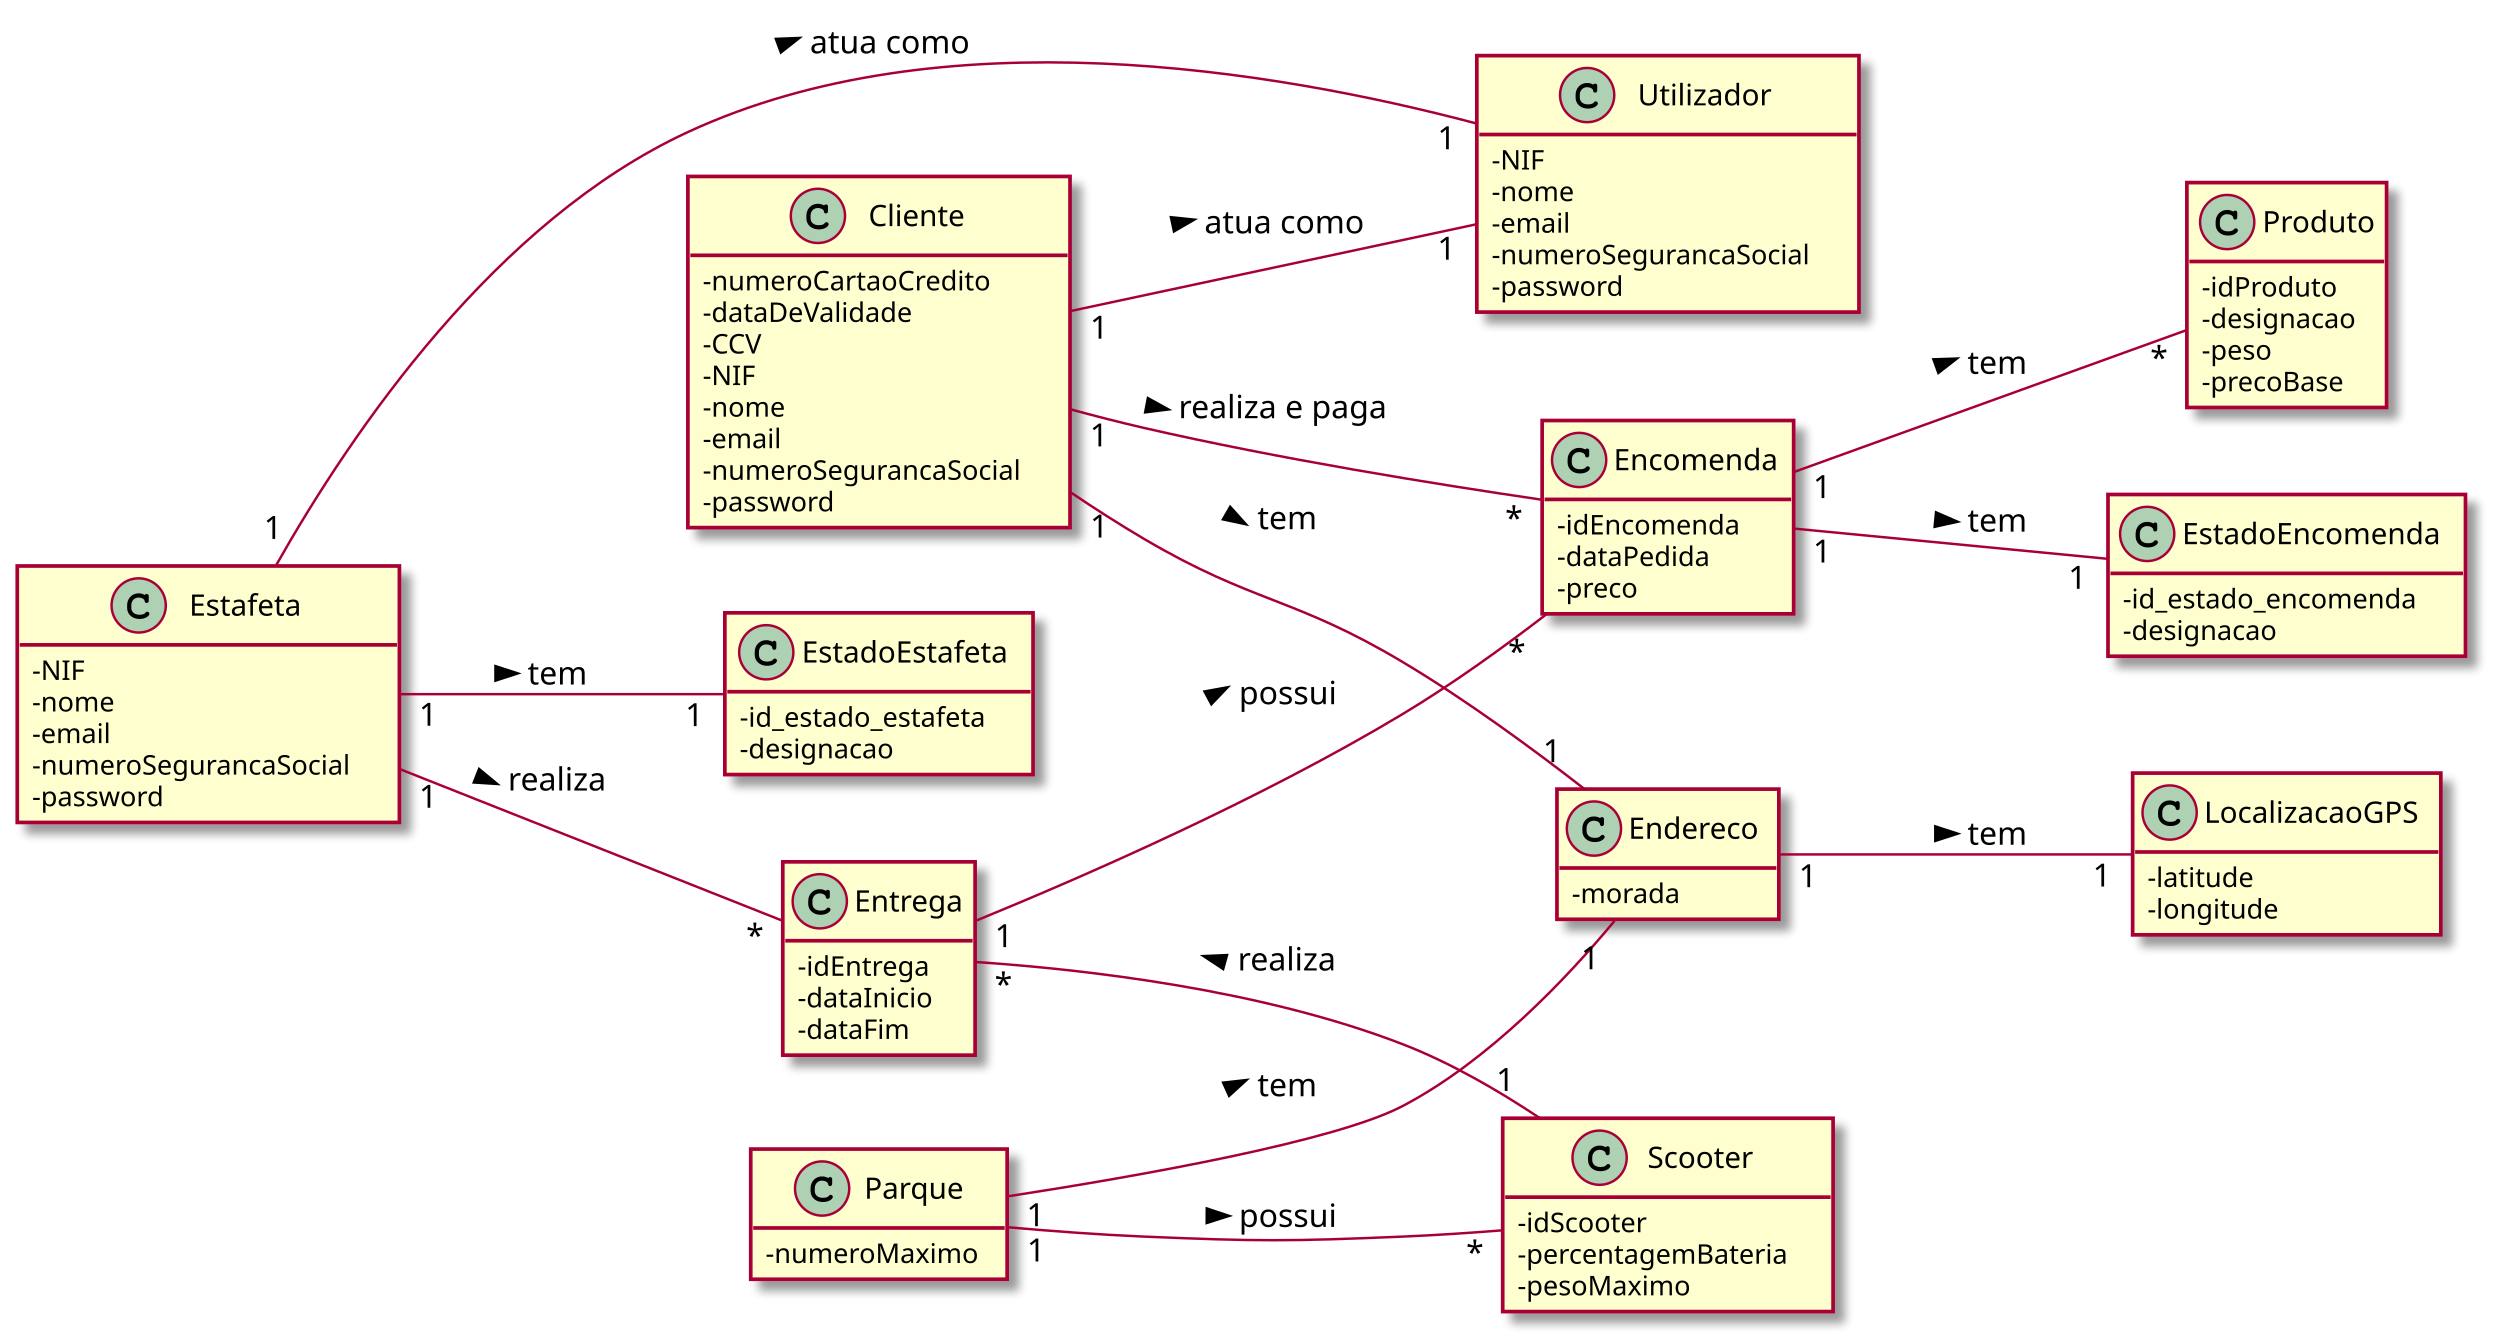
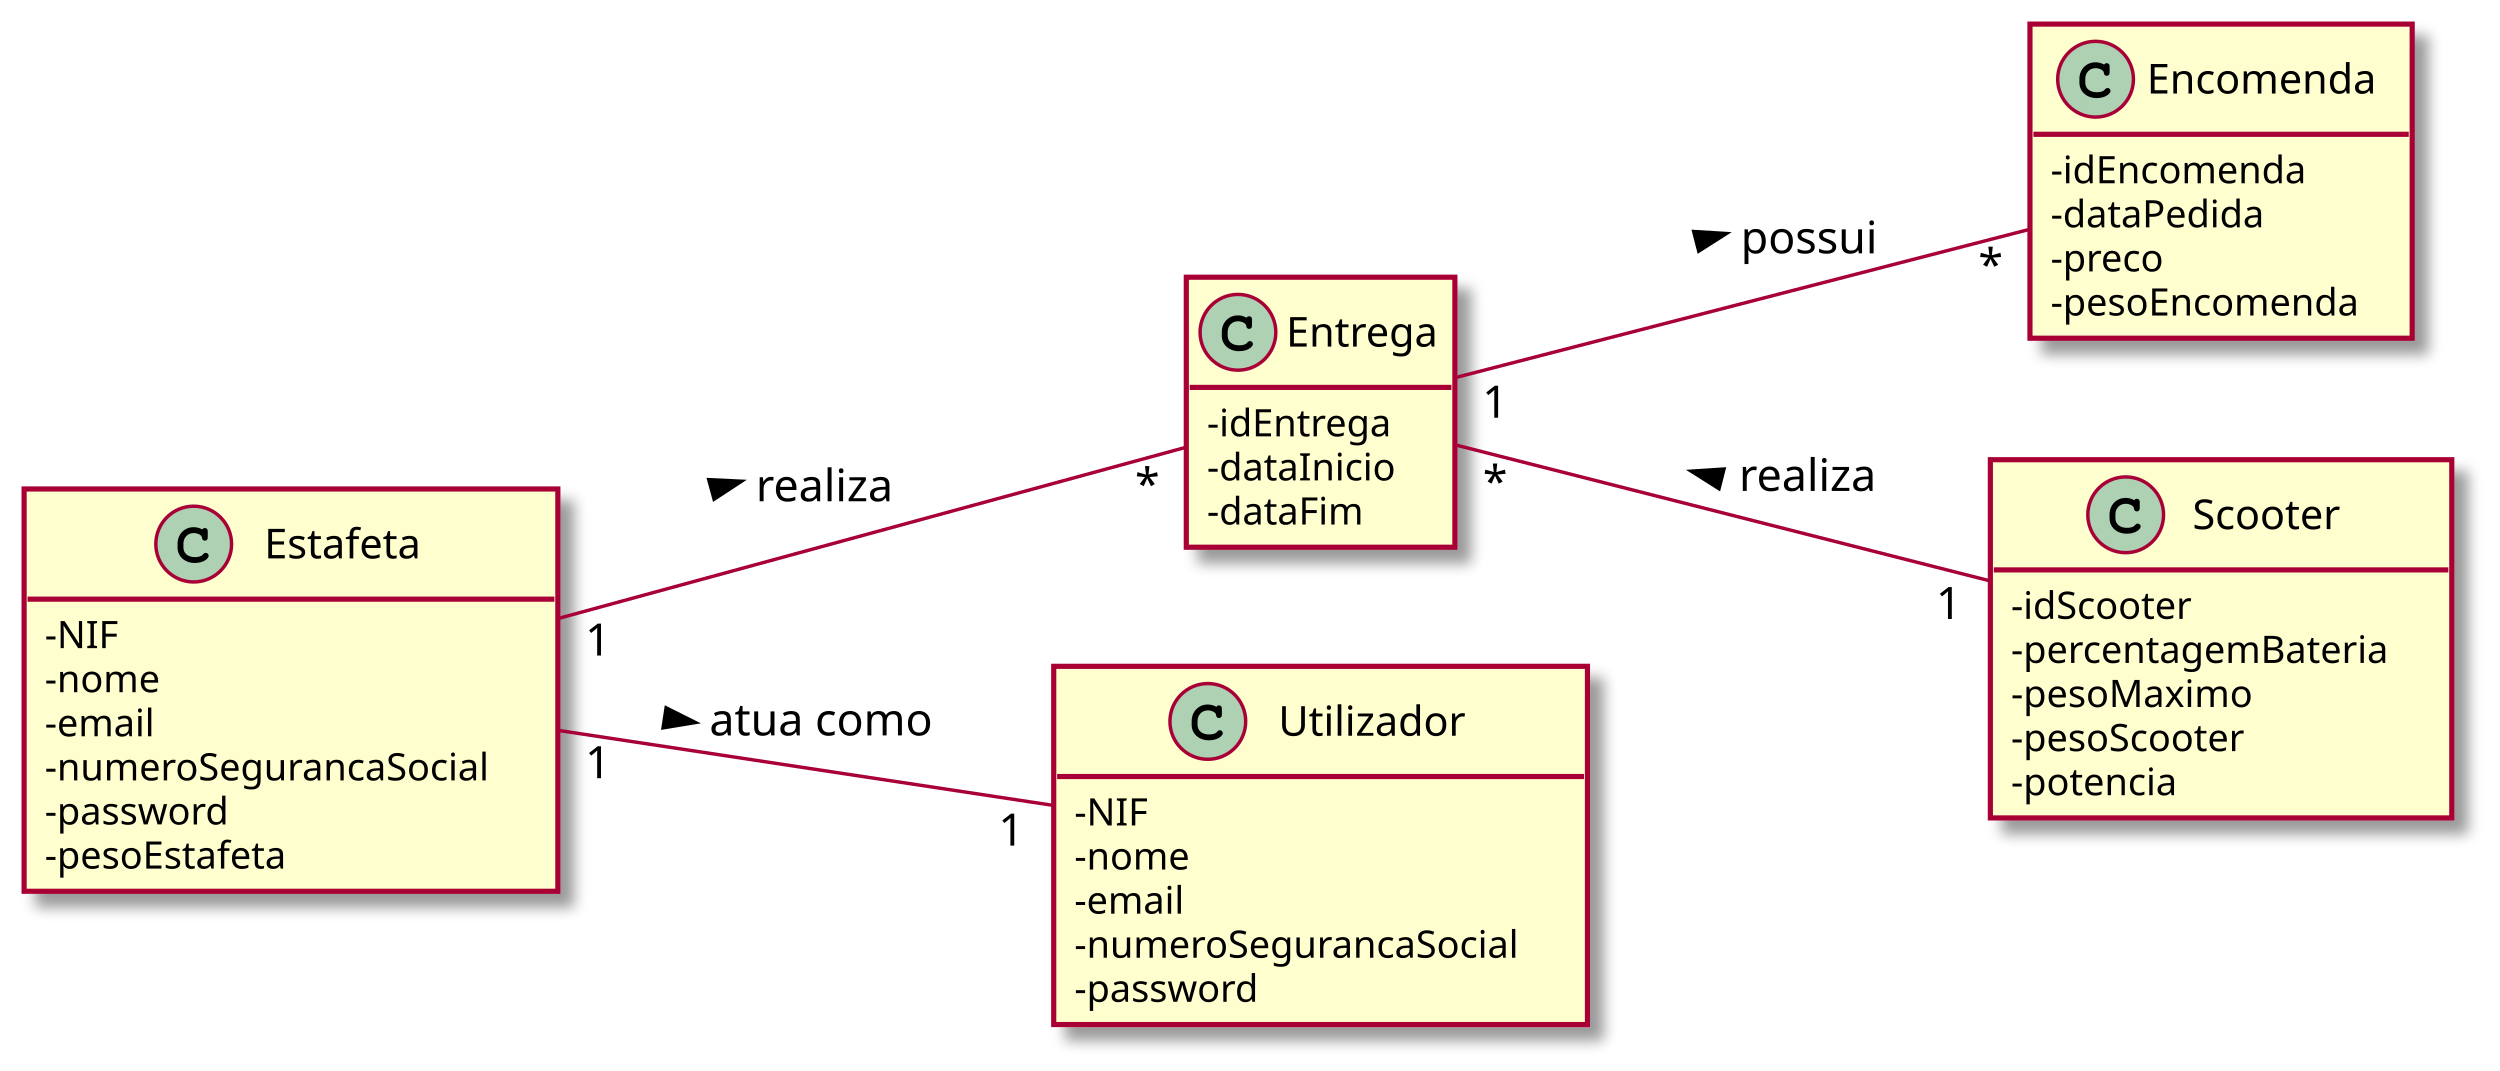
- <svg xmlns="http://www.w3.org/2000/svg" contentScriptType="application/ecmascript" contentStyleType="text/css" height="545px" preserveAspectRatio="none" style="width:1014px;height:545px;" version="1.1" viewBox="0 0 1014 545" width="1014px" zoomAndPan="magnify">
+ <svg xmlns="http://www.w3.org/2000/svg" contentScriptType="application/ecmascript" contentStyleType="text/css" height="311px" preserveAspectRatio="none" style="width:726px;height:311px;" version="1.1" viewBox="0 0 726 311" width="726px" zoomAndPan="magnify">
  <defs>
-     <filter height="300%" id="fek157d3errk8" width="300%" x="-1" y="-1">
+     <filter height="300%" id="f1er85ijw8fzxk" width="300%" x="-1" y="-1">
      <feGaussianBlur result="blurOut" stdDeviation="2.0" />
      <feColorMatrix in="blurOut" result="blurOut2" type="matrix" values="0 0 0 0 0 0 0 0 0 0 0 0 0 0 0 0 0 0 .4 0" />
      <feOffset dx="4.0" dy="4.0" in="blurOut2" result="blurOut3" />
      <feBlend in="SourceGraphic" in2="blurOut3" mode="normal" />
    </filter>
  </defs>
  <g>
-     <rect codeLine="5" fill="#FEFECE" filter="url(#fek157d3errk8)" height="78.414" id="Entrega" style="stroke:#A80036;stroke-width:1.5;" width="78" x="317.5" y="349.563" />
-     <ellipse cx="332.5" cy="365.563" fill="#ADD1B2" rx="11" ry="11" style="stroke:#A80036;stroke-width:1.0;" />
-     <path d="M334.844,361.235 C333.906,360.797 333.312,360.657 332.438,360.657 C329.812,360.657 327.812,362.735 327.812,365.454 L327.812,366.579 C327.812,369.157 329.922,371.047 332.812,371.047 C334.031,371.047 335.188,370.75 335.938,370.204 C336.516,369.797 336.844,369.344 336.844,368.954 C336.844,368.5 336.453,368.11 335.984,368.11 C335.766,368.11 335.562,368.188 335.375,368.375 C334.922,368.86 334.922,368.86 334.734,368.954 C334.312,369.219 333.625,369.344 332.859,369.344 C330.812,369.344 329.516,368.25 329.516,366.547 L329.516,365.454 C329.516,363.672 330.766,362.36 332.5,362.36 C333.078,362.36 333.688,362.516 334.156,362.766 C334.641,363.047 334.812,363.266 334.906,363.672 C334.969,364.079 335,364.204 335.141,364.329 C335.281,364.469 335.516,364.579 335.734,364.579 C336,364.579 336.266,364.438 336.438,364.219 C336.547,364.063 336.578,363.875 336.578,363.454 L336.578,362.032 C336.578,361.594 336.562,361.469 336.469,361.313 C336.312,361.047 336.031,360.907 335.734,360.907 C335.438,360.907 335.234,361 335.016,361.313 L334.844,361.235 Z " fill="#000000" />
-     <text fill="#000000" font-family="sans-serif" font-size="12" lengthAdjust="spacing" textLength="46" x="346.5" y="369.717">Entrega</text>
-     <line style="stroke:#A80036;stroke-width:1.5;" x1="318.5" x2="394.5" y1="381.563" y2="381.563" />
-     <text fill="#000000" font-family="sans-serif" font-size="11" lengthAdjust="spacing" textLength="58" x="323.5" y="395.773">-idEntrega</text>
-     <text fill="#000000" font-family="sans-serif" font-size="11" lengthAdjust="spacing" textLength="58" x="323.5" y="408.578">-dataInicio</text>
-     <text fill="#000000" font-family="sans-serif" font-size="11" lengthAdjust="spacing" textLength="49" x="323.5" y="421.383">-dataFim</text>
-     <rect codeLine="11" fill="#FEFECE" filter="url(#fek157d3errk8)" height="78.414" id="Encomenda" style="stroke:#A80036;stroke-width:1.5;" width="102" x="625.5" y="170.563" />
-     <ellipse cx="640.5" cy="186.563" fill="#ADD1B2" rx="11" ry="11" style="stroke:#A80036;stroke-width:1.0;" />
-     <path d="M642.844,182.235 C641.906,181.797 641.312,181.657 640.438,181.657 C637.812,181.657 635.812,183.735 635.812,186.454 L635.812,187.579 C635.812,190.157 637.922,192.047 640.812,192.047 C642.031,192.047 643.188,191.75 643.938,191.204 C644.516,190.797 644.844,190.344 644.844,189.954 C644.844,189.5 644.453,189.11 643.984,189.11 C643.766,189.11 643.562,189.188 643.375,189.375 C642.922,189.86 642.922,189.86 642.734,189.954 C642.312,190.219 641.625,190.344 640.859,190.344 C638.812,190.344 637.516,189.25 637.516,187.547 L637.516,186.454 C637.516,184.672 638.766,183.36 640.5,183.36 C641.078,183.36 641.688,183.516 642.156,183.766 C642.641,184.047 642.812,184.266 642.906,184.672 C642.969,185.079 643,185.204 643.141,185.329 C643.281,185.469 643.516,185.579 643.734,185.579 C644,185.579 644.266,185.438 644.438,185.219 C644.547,185.063 644.578,184.875 644.578,184.454 L644.578,183.032 C644.578,182.594 644.562,182.469 644.469,182.313 C644.312,182.047 644.031,181.907 643.734,181.907 C643.438,181.907 643.234,182 643.016,182.313 L642.844,182.235 Z " fill="#000000" />
-     <text fill="#000000" font-family="sans-serif" font-size="12" lengthAdjust="spacing" textLength="70" x="654.5" y="190.717">Encomenda</text>
-     <line style="stroke:#A80036;stroke-width:1.5;" x1="626.5" x2="726.5" y1="202.563" y2="202.563" />
-     <text fill="#000000" font-family="sans-serif" font-size="11" lengthAdjust="spacing" textLength="81" x="631.5" y="216.773">-idEncomenda</text>
-     <text fill="#000000" font-family="sans-serif" font-size="11" lengthAdjust="spacing" textLength="67" x="631.5" y="229.578">-dataPedida</text>
-     <text fill="#000000" font-family="sans-serif" font-size="11" lengthAdjust="spacing" textLength="36" x="631.5" y="242.383">-preco</text>
-     <rect codeLine="17" fill="#FEFECE" filter="url(#fek157d3errk8)" height="65.609" id="EstadoEncomenda" style="stroke:#A80036;stroke-width:1.5;" width="145" x="855" y="200.563" />
-     <ellipse cx="870.9" cy="216.563" fill="#ADD1B2" rx="11" ry="11" style="stroke:#A80036;stroke-width:1.0;" />
-     <path d="M873.244,212.235 C872.306,211.797 871.712,211.657 870.837,211.657 C868.212,211.657 866.212,213.735 866.212,216.454 L866.212,217.579 C866.212,220.157 868.322,222.047 871.212,222.047 C872.431,222.047 873.587,221.75 874.337,221.204 C874.916,220.797 875.244,220.344 875.244,219.954 C875.244,219.5 874.853,219.11 874.384,219.11 C874.166,219.11 873.962,219.188 873.775,219.375 C873.322,219.86 873.322,219.86 873.134,219.954 C872.712,220.219 872.025,220.344 871.259,220.344 C869.212,220.344 867.916,219.25 867.916,217.547 L867.916,216.454 C867.916,214.672 869.166,213.36 870.9,213.36 C871.478,213.36 872.087,213.516 872.556,213.766 C873.041,214.047 873.212,214.266 873.306,214.672 C873.369,215.079 873.4,215.204 873.541,215.329 C873.681,215.469 873.916,215.579 874.134,215.579 C874.4,215.579 874.666,215.438 874.837,215.219 C874.947,215.063 874.978,214.875 874.978,214.454 L874.978,213.032 C874.978,212.594 874.962,212.469 874.869,212.313 C874.712,212.047 874.431,211.907 874.134,211.907 C873.837,211.907 873.634,212 873.416,212.313 L873.244,212.235 Z " fill="#000000" />
-     <text fill="#000000" font-family="sans-serif" font-size="12" lengthAdjust="spacing" textLength="111" x="885.1" y="220.717">EstadoEncomenda</text>
-     <line style="stroke:#A80036;stroke-width:1.5;" x1="856" x2="999" y1="232.563" y2="232.563" />
-     <text fill="#000000" font-family="sans-serif" font-size="11" lengthAdjust="spacing" textLength="133" x="861" y="246.773">-id_estado_encomenda</text>
-     <text fill="#000000" font-family="sans-serif" font-size="11" lengthAdjust="spacing" textLength="69" x="861" y="259.578">-designacao</text>
-     <rect codeLine="22" fill="#FEFECE" filter="url(#fek157d3errk8)" height="91.219" id="Produto" style="stroke:#A80036;stroke-width:1.5;" width="81" x="887" y="74.063" />
-     <ellipse cx="903.35" cy="90.063" fill="#ADD1B2" rx="11" ry="11" style="stroke:#A80036;stroke-width:1.0;" />
-     <path d="M905.694,85.735 C904.756,85.297 904.163,85.157 903.288,85.157 C900.663,85.157 898.663,87.235 898.663,89.954 L898.663,91.079 C898.663,93.657 900.772,95.547 903.663,95.547 C904.881,95.547 906.038,95.251 906.788,94.704 C907.366,94.297 907.694,93.844 907.694,93.454 C907.694,93.001 907.303,92.61 906.834,92.61 C906.616,92.61 906.413,92.688 906.225,92.876 C905.772,93.36 905.772,93.36 905.584,93.454 C905.163,93.719 904.475,93.844 903.709,93.844 C901.663,93.844 900.366,92.751 900.366,91.047 L900.366,89.954 C900.366,88.172 901.616,86.86 903.35,86.86 C903.928,86.86 904.538,87.016 905.006,87.266 C905.491,87.547 905.663,87.766 905.756,88.172 C905.819,88.579 905.85,88.704 905.991,88.829 C906.131,88.969 906.366,89.079 906.584,89.079 C906.85,89.079 907.116,88.938 907.288,88.719 C907.397,88.563 907.428,88.376 907.428,87.954 L907.428,86.532 C907.428,86.094 907.413,85.969 907.319,85.813 C907.163,85.547 906.881,85.407 906.584,85.407 C906.288,85.407 906.084,85.501 905.866,85.813 L905.694,85.735 Z " fill="#000000" />
-     <text fill="#000000" font-family="sans-serif" font-size="12" lengthAdjust="spacing" textLength="46" x="917.65" y="94.217">Produto</text>
-     <line style="stroke:#A80036;stroke-width:1.5;" x1="888" x2="967" y1="106.063" y2="106.063" />
-     <text fill="#000000" font-family="sans-serif" font-size="11" lengthAdjust="spacing" textLength="56" x="893" y="120.273">-idProduto</text>
-     <text fill="#000000" font-family="sans-serif" font-size="11" lengthAdjust="spacing" textLength="69" x="893" y="133.078">-designacao</text>
-     <text fill="#000000" font-family="sans-serif" font-size="11" lengthAdjust="spacing" textLength="32" x="893" y="145.883">-peso</text>
-     <text fill="#000000" font-family="sans-serif" font-size="11" lengthAdjust="spacing" textLength="65" x="893" y="158.688">-precoBase</text>
-     <rect codeLine="29" fill="#FEFECE" filter="url(#fek157d3errk8)" height="104.023" id="Estafeta" style="stroke:#A80036;stroke-width:1.5;" width="155" x="7" y="229.563" />
-     <ellipse cx="56.25" cy="245.563" fill="#ADD1B2" rx="11" ry="11" style="stroke:#A80036;stroke-width:1.0;" />
-     <path d="M58.594,241.235 C57.656,240.797 57.062,240.657 56.188,240.657 C53.562,240.657 51.562,242.735 51.562,245.454 L51.562,246.579 C51.562,249.157 53.672,251.047 56.562,251.047 C57.781,251.047 58.938,250.75 59.688,250.204 C60.266,249.797 60.594,249.344 60.594,248.954 C60.594,248.5 60.203,248.11 59.734,248.11 C59.516,248.11 59.312,248.188 59.125,248.375 C58.672,248.86 58.672,248.86 58.484,248.954 C58.062,249.219 57.375,249.344 56.609,249.344 C54.562,249.344 53.266,248.25 53.266,246.547 L53.266,245.454 C53.266,243.672 54.516,242.36 56.25,242.36 C56.828,242.36 57.438,242.516 57.906,242.766 C58.391,243.047 58.562,243.266 58.656,243.672 C58.719,244.079 58.75,244.204 58.891,244.329 C59.031,244.469 59.266,244.579 59.484,244.579 C59.75,244.579 60.016,244.438 60.188,244.219 C60.297,244.063 60.328,243.875 60.328,243.454 L60.328,242.032 C60.328,241.594 60.312,241.469 60.219,241.313 C60.062,241.047 59.781,240.907 59.484,240.907 C59.188,240.907 58.984,241 58.766,241.313 L58.594,241.235 Z " fill="#000000" />
-     <text fill="#000000" font-family="sans-serif" font-size="12" lengthAdjust="spacing" textLength="48" x="76.75" y="249.717">Estafeta</text>
-     <line style="stroke:#A80036;stroke-width:1.5;" x1="8" x2="161" y1="261.563" y2="261.563" />
-     <text fill="#000000" font-family="sans-serif" font-size="11" lengthAdjust="spacing" textLength="21" x="13" y="275.773">-NIF</text>
-     <text fill="#000000" font-family="sans-serif" font-size="11" lengthAdjust="spacing" textLength="37" x="13" y="288.578">-nome</text>
-     <text fill="#000000" font-family="sans-serif" font-size="11" lengthAdjust="spacing" textLength="36" x="13" y="301.383">-email</text>
-     <text fill="#000000" font-family="sans-serif" font-size="11" lengthAdjust="spacing" textLength="143" x="13" y="314.188">-numeroSegurancaSocial</text>
-     <text fill="#000000" font-family="sans-serif" font-size="11" lengthAdjust="spacing" textLength="57" x="13" y="326.992">-password</text>
-     <rect codeLine="37" fill="#FEFECE" filter="url(#fek157d3errk8)" height="65.609" id="EstadoEstafeta" style="stroke:#A80036;stroke-width:1.5;" width="125" x="294" y="248.563" />
-     <ellipse cx="310.8" cy="264.563" fill="#ADD1B2" rx="11" ry="11" style="stroke:#A80036;stroke-width:1.0;" />
-     <path d="M313.144,260.235 C312.206,259.797 311.613,259.657 310.738,259.657 C308.113,259.657 306.113,261.735 306.113,264.454 L306.113,265.579 C306.113,268.157 308.222,270.047 311.113,270.047 C312.331,270.047 313.488,269.75 314.238,269.204 C314.816,268.797 315.144,268.344 315.144,267.954 C315.144,267.5 314.753,267.11 314.284,267.11 C314.066,267.11 313.863,267.188 313.675,267.375 C313.222,267.86 313.222,267.86 313.034,267.954 C312.613,268.219 311.925,268.344 311.159,268.344 C309.113,268.344 307.816,267.25 307.816,265.547 L307.816,264.454 C307.816,262.672 309.066,261.36 310.8,261.36 C311.378,261.36 311.988,261.516 312.456,261.766 C312.941,262.047 313.113,262.266 313.206,262.672 C313.269,263.079 313.3,263.204 313.441,263.329 C313.581,263.469 313.816,263.579 314.034,263.579 C314.3,263.579 314.566,263.438 314.738,263.219 C314.847,263.063 314.878,262.875 314.878,262.454 L314.878,261.032 C314.878,260.594 314.863,260.469 314.769,260.313 C314.613,260.047 314.331,259.907 314.034,259.907 C313.738,259.907 313.534,260 313.316,260.313 L313.144,260.235 Z " fill="#000000" />
-     <text fill="#000000" font-family="sans-serif" font-size="12" lengthAdjust="spacing" textLength="89" x="325.2" y="268.717">EstadoEstafeta</text>
-     <line style="stroke:#A80036;stroke-width:1.5;" x1="295" x2="418" y1="280.563" y2="280.563" />
-     <text fill="#000000" font-family="sans-serif" font-size="11" lengthAdjust="spacing" textLength="113" x="300" y="294.773">-id_estado_estafeta</text>
-     <text fill="#000000" font-family="sans-serif" font-size="11" lengthAdjust="spacing" textLength="69" x="300" y="307.578">-designacao</text>
-     <rect codeLine="42" fill="#FEFECE" filter="url(#fek157d3errk8)" height="104.023" id="Utilizador" style="stroke:#A80036;stroke-width:1.5;" width="155" x="599" y="22.563" />
-     <ellipse cx="643.75" cy="38.563" fill="#ADD1B2" rx="11" ry="11" style="stroke:#A80036;stroke-width:1.0;" />
-     <path d="M646.094,34.235 C645.156,33.797 644.562,33.657 643.688,33.657 C641.062,33.657 639.062,35.735 639.062,38.454 L639.062,39.579 C639.062,42.157 641.172,44.047 644.062,44.047 C645.281,44.047 646.438,43.751 647.188,43.204 C647.766,42.797 648.094,42.344 648.094,41.954 C648.094,41.501 647.703,41.11 647.234,41.11 C647.016,41.11 646.812,41.188 646.625,41.376 C646.172,41.86 646.172,41.86 645.984,41.954 C645.562,42.219 644.875,42.344 644.109,42.344 C642.062,42.344 640.766,41.251 640.766,39.547 L640.766,38.454 C640.766,36.672 642.016,35.36 643.75,35.36 C644.328,35.36 644.938,35.516 645.406,35.766 C645.891,36.047 646.062,36.266 646.156,36.672 C646.219,37.079 646.25,37.204 646.391,37.329 C646.531,37.469 646.766,37.579 646.984,37.579 C647.25,37.579 647.516,37.438 647.688,37.219 C647.797,37.063 647.828,36.876 647.828,36.454 L647.828,35.032 C647.828,34.594 647.812,34.469 647.719,34.313 C647.562,34.047 647.281,33.907 646.984,33.907 C646.688,33.907 646.484,34.001 646.266,34.313 L646.094,34.235 Z " fill="#000000" />
-     <text fill="#000000" font-family="sans-serif" font-size="12" lengthAdjust="spacing" textLength="57" x="664.25" y="42.717">Utilizador</text>
-     <line style="stroke:#A80036;stroke-width:1.5;" x1="600" x2="753" y1="54.563" y2="54.563" />
-     <text fill="#000000" font-family="sans-serif" font-size="11" lengthAdjust="spacing" textLength="21" x="605" y="68.773">-NIF</text>
-     <text fill="#000000" font-family="sans-serif" font-size="11" lengthAdjust="spacing" textLength="37" x="605" y="81.578">-nome</text>
-     <text fill="#000000" font-family="sans-serif" font-size="11" lengthAdjust="spacing" textLength="36" x="605" y="94.383">-email</text>
-     <text fill="#000000" font-family="sans-serif" font-size="11" lengthAdjust="spacing" textLength="143" x="605" y="107.188">-numeroSegurancaSocial</text>
-     <text fill="#000000" font-family="sans-serif" font-size="11" lengthAdjust="spacing" textLength="57" x="605" y="119.992">-password</text>
-     <rect codeLine="50" fill="#FEFECE" filter="url(#fek157d3errk8)" height="52.805" id="Endereco" style="stroke:#A80036;stroke-width:1.5;" width="90" x="631.5" y="320.063" />
-     <ellipse cx="646.5" cy="336.063" fill="#ADD1B2" rx="11" ry="11" style="stroke:#A80036;stroke-width:1.0;" />
-     <path d="M648.844,331.735 C647.906,331.297 647.312,331.157 646.438,331.157 C643.812,331.157 641.812,333.235 641.812,335.954 L641.812,337.079 C641.812,339.657 643.922,341.547 646.812,341.547 C648.031,341.547 649.188,341.25 649.938,340.704 C650.516,340.297 650.844,339.844 650.844,339.454 C650.844,339 650.453,338.61 649.984,338.61 C649.766,338.61 649.562,338.688 649.375,338.875 C648.922,339.36 648.922,339.36 648.734,339.454 C648.312,339.719 647.625,339.844 646.859,339.844 C644.812,339.844 643.516,338.75 643.516,337.047 L643.516,335.954 C643.516,334.172 644.766,332.86 646.5,332.86 C647.078,332.86 647.688,333.016 648.156,333.266 C648.641,333.547 648.812,333.766 648.906,334.172 C648.969,334.579 649,334.704 649.141,334.829 C649.281,334.969 649.516,335.079 649.734,335.079 C650,335.079 650.266,334.938 650.438,334.719 C650.547,334.563 650.578,334.375 650.578,333.954 L650.578,332.532 C650.578,332.094 650.562,331.969 650.469,331.813 C650.312,331.547 650.031,331.407 649.734,331.407 C649.438,331.407 649.234,331.5 649.016,331.813 L648.844,331.735 Z " fill="#000000" />
-     <text fill="#000000" font-family="sans-serif" font-size="12" lengthAdjust="spacing" textLength="58" x="660.5" y="340.217">Endereco</text>
-     <line style="stroke:#A80036;stroke-width:1.5;" x1="632.5" x2="720.5" y1="352.063" y2="352.063" />
-     <text fill="#000000" font-family="sans-serif" font-size="11" lengthAdjust="spacing" textLength="47" x="637.5" y="366.273">-morada</text>
-     <rect codeLine="54" fill="#FEFECE" filter="url(#fek157d3errk8)" height="65.609" id="LocalizacaoGPS" style="stroke:#A80036;stroke-width:1.5;" width="125" x="865" y="313.563" />
-     <ellipse cx="880" cy="329.563" fill="#ADD1B2" rx="11" ry="11" style="stroke:#A80036;stroke-width:1.0;" />
-     <path d="M882.344,325.235 C881.406,324.797 880.812,324.657 879.938,324.657 C877.312,324.657 875.312,326.735 875.312,329.454 L875.312,330.579 C875.312,333.157 877.422,335.047 880.312,335.047 C881.531,335.047 882.688,334.75 883.438,334.204 C884.016,333.797 884.344,333.344 884.344,332.954 C884.344,332.5 883.953,332.11 883.484,332.11 C883.266,332.11 883.062,332.188 882.875,332.375 C882.422,332.86 882.422,332.86 882.234,332.954 C881.812,333.219 881.125,333.344 880.359,333.344 C878.312,333.344 877.016,332.25 877.016,330.547 L877.016,329.454 C877.016,327.672 878.266,326.36 880,326.36 C880.578,326.36 881.188,326.516 881.656,326.766 C882.141,327.047 882.312,327.266 882.406,327.672 C882.469,328.079 882.5,328.204 882.641,328.329 C882.781,328.469 883.016,328.579 883.234,328.579 C883.5,328.579 883.766,328.438 883.938,328.219 C884.047,328.063 884.078,327.875 884.078,327.454 L884.078,326.032 C884.078,325.594 884.062,325.469 883.969,325.313 C883.812,325.047 883.531,324.907 883.234,324.907 C882.938,324.907 882.734,325 882.516,325.313 L882.344,325.235 Z " fill="#000000" />
-     <text fill="#000000" font-family="sans-serif" font-size="12" lengthAdjust="spacing" textLength="93" x="894" y="333.717">LocalizacaoGPS</text>
-     <line style="stroke:#A80036;stroke-width:1.5;" x1="866" x2="989" y1="345.563" y2="345.563" />
-     <text fill="#000000" font-family="sans-serif" font-size="11" lengthAdjust="spacing" textLength="47" x="871" y="359.773">-latitude</text>
-     <text fill="#000000" font-family="sans-serif" font-size="11" lengthAdjust="spacing" textLength="57" x="871" y="372.578">-longitude</text>
-     <rect codeLine="59" fill="#FEFECE" filter="url(#fek157d3errk8)" height="52.805" id="Parque" style="stroke:#A80036;stroke-width:1.5;" width="104" x="304.5" y="466.063" />
-     <ellipse cx="333.45" cy="482.063" fill="#ADD1B2" rx="11" ry="11" style="stroke:#A80036;stroke-width:1.0;" />
-     <path d="M335.794,477.735 C334.856,477.297 334.262,477.157 333.387,477.157 C330.762,477.157 328.762,479.235 328.762,481.954 L328.762,483.079 C328.762,485.657 330.872,487.547 333.762,487.547 C334.981,487.547 336.137,487.25 336.887,486.704 C337.466,486.297 337.794,485.844 337.794,485.454 C337.794,485 337.403,484.61 336.934,484.61 C336.716,484.61 336.512,484.688 336.325,484.875 C335.872,485.36 335.872,485.36 335.684,485.454 C335.262,485.719 334.575,485.844 333.809,485.844 C331.762,485.844 330.466,484.75 330.466,483.047 L330.466,481.954 C330.466,480.172 331.716,478.86 333.45,478.86 C334.028,478.86 334.637,479.016 335.106,479.266 C335.591,479.547 335.762,479.766 335.856,480.172 C335.919,480.579 335.95,480.704 336.091,480.829 C336.231,480.969 336.466,481.079 336.684,481.079 C336.95,481.079 337.216,480.938 337.387,480.719 C337.497,480.563 337.528,480.375 337.528,479.954 L337.528,478.532 C337.528,478.094 337.512,477.969 337.419,477.813 C337.262,477.547 336.981,477.407 336.684,477.407 C336.387,477.407 336.184,477.5 335.966,477.813 L335.794,477.735 Z " fill="#000000" />
-     <text fill="#000000" font-family="sans-serif" font-size="12" lengthAdjust="spacing" textLength="41" x="350.55" y="486.217">Parque</text>
-     <line style="stroke:#A80036;stroke-width:1.5;" x1="305.5" x2="407.5" y1="498.063" y2="498.063" />
-     <text fill="#000000" font-family="sans-serif" font-size="11" lengthAdjust="spacing" textLength="92" x="310.5" y="512.273">-numeroMaximo</text>
-     <rect codeLine="63" fill="#FEFECE" filter="url(#fek157d3errk8)" height="78.414" id="Scooter" style="stroke:#A80036;stroke-width:1.5;" width="134" x="609.5" y="453.563" />
-     <ellipse cx="648.8" cy="469.563" fill="#ADD1B2" rx="11" ry="11" style="stroke:#A80036;stroke-width:1.0;" />
-     <path d="M651.144,465.235 C650.206,464.797 649.612,464.657 648.737,464.657 C646.112,464.657 644.112,466.735 644.112,469.454 L644.112,470.579 C644.112,473.157 646.222,475.047 649.112,475.047 C650.331,475.047 651.487,474.75 652.237,474.204 C652.816,473.797 653.144,473.344 653.144,472.954 C653.144,472.5 652.753,472.11 652.284,472.11 C652.066,472.11 651.862,472.188 651.675,472.375 C651.222,472.86 651.222,472.86 651.034,472.954 C650.612,473.219 649.925,473.344 649.159,473.344 C647.112,473.344 645.816,472.25 645.816,470.547 L645.816,469.454 C645.816,467.672 647.066,466.36 648.8,466.36 C649.378,466.36 649.987,466.516 650.456,466.766 C650.941,467.047 651.112,467.266 651.206,467.672 C651.269,468.079 651.3,468.204 651.441,468.329 C651.581,468.469 651.816,468.579 652.034,468.579 C652.3,468.579 652.566,468.438 652.737,468.219 C652.847,468.063 652.878,467.875 652.878,467.454 L652.878,466.032 C652.878,465.594 652.862,465.469 652.769,465.313 C652.612,465.047 652.331,464.907 652.034,464.907 C651.737,464.907 651.534,465 651.316,465.313 L651.144,465.235 Z " fill="#000000" />
-     <text fill="#000000" font-family="sans-serif" font-size="12" lengthAdjust="spacing" textLength="48" x="668.2" y="473.717">Scooter</text>
-     <line style="stroke:#A80036;stroke-width:1.5;" x1="610.5" x2="742.5" y1="485.563" y2="485.563" />
-     <text fill="#000000" font-family="sans-serif" font-size="11" lengthAdjust="spacing" textLength="58" x="615.5" y="499.773">-idScooter</text>
-     <text fill="#000000" font-family="sans-serif" font-size="11" lengthAdjust="spacing" textLength="122" x="615.5" y="512.578">-percentagemBateria</text>
-     <text fill="#000000" font-family="sans-serif" font-size="11" lengthAdjust="spacing" textLength="76" x="615.5" y="525.383">-pesoMaximo</text>
-     <rect codeLine="69" fill="#FEFECE" filter="url(#fek157d3errk8)" height="142.438" id="Cliente" style="stroke:#A80036;stroke-width:1.5;" width="155" x="279" y="71.563" />
-     <ellipse cx="331.75" cy="87.563" fill="#ADD1B2" rx="11" ry="11" style="stroke:#A80036;stroke-width:1.0;" />
-     <path d="M334.094,83.235 C333.156,82.797 332.562,82.657 331.688,82.657 C329.062,82.657 327.062,84.735 327.062,87.454 L327.062,88.579 C327.062,91.157 329.172,93.047 332.062,93.047 C333.281,93.047 334.438,92.751 335.188,92.204 C335.766,91.797 336.094,91.344 336.094,90.954 C336.094,90.501 335.703,90.11 335.234,90.11 C335.016,90.11 334.812,90.188 334.625,90.376 C334.172,90.86 334.172,90.86 333.984,90.954 C333.562,91.219 332.875,91.344 332.109,91.344 C330.062,91.344 328.766,90.251 328.766,88.547 L328.766,87.454 C328.766,85.672 330.016,84.36 331.75,84.36 C332.328,84.36 332.938,84.516 333.406,84.766 C333.891,85.047 334.062,85.266 334.156,85.672 C334.219,86.079 334.25,86.204 334.391,86.329 C334.531,86.469 334.766,86.579 334.984,86.579 C335.25,86.579 335.516,86.438 335.688,86.219 C335.797,86.063 335.828,85.876 335.828,85.454 L335.828,84.032 C335.828,83.594 335.812,83.469 335.719,83.313 C335.562,83.047 335.281,82.907 334.984,82.907 C334.688,82.907 334.484,83.001 334.266,83.313 L334.094,83.235 Z " fill="#000000" />
-     <text fill="#000000" font-family="sans-serif" font-size="12" lengthAdjust="spacing" textLength="41" x="352.25" y="91.717">Cliente</text>
-     <line style="stroke:#A80036;stroke-width:1.5;" x1="280" x2="433" y1="103.563" y2="103.563" />
-     <text fill="#000000" font-family="sans-serif" font-size="11" lengthAdjust="spacing" textLength="126" x="285" y="117.773">-numeroCartaoCredito</text>
-     <text fill="#000000" font-family="sans-serif" font-size="11" lengthAdjust="spacing" textLength="96" x="285" y="130.578">-dataDeValidade</text>
-     <text fill="#000000" font-family="sans-serif" font-size="11" lengthAdjust="spacing" textLength="28" x="285" y="143.383">-CCV</text>
-     <text fill="#000000" font-family="sans-serif" font-size="11" lengthAdjust="spacing" textLength="21" x="285" y="156.188">-NIF</text>
-     <text fill="#000000" font-family="sans-serif" font-size="11" lengthAdjust="spacing" textLength="37" x="285" y="168.992">-nome</text>
-     <text fill="#000000" font-family="sans-serif" font-size="11" lengthAdjust="spacing" textLength="36" x="285" y="181.797">-email</text>
-     <text fill="#000000" font-family="sans-serif" font-size="11" lengthAdjust="spacing" textLength="143" x="285" y="194.602">-numeroSegurancaSocial</text>
-     <text fill="#000000" font-family="sans-serif" font-size="11" lengthAdjust="spacing" textLength="57" x="285" y="207.406">-password</text>
-     <path codeLine="80" d="M727.589,214.391 C764.087,217.909 814.062,222.726 854.788,226.651 " fill="none" id="Encomenda-EstadoEncomenda" style="stroke:#A80036;stroke-width:1.0;" />
-     <polygon fill="#000000" points="793.977,211.609,785.255,207.816,784.692,213.667,793.977,211.609" style="stroke:#000000;stroke-width:1.0;" />
-     <text fill="#000000" font-family="sans-serif" font-size="13" lengthAdjust="spacing" textLength="26" x="798" y="215.63">tem</text>
-     <text fill="#000000" font-family="sans-serif" font-size="13" lengthAdjust="spacing" textLength="8" x="735.336" y="228.172">1</text>
-     <text fill="#000000" font-family="sans-serif" font-size="13" lengthAdjust="spacing" textLength="8" x="838.877" y="238.805">1</text>
-     <path codeLine="81" d="M395.76,373.47 C439.075,355.749 511.138,324.328 569,289.563 C589.12,277.475 610.027,262.396 627.934,248.599 " fill="none" id="Entrega-Encomenda" style="stroke:#A80036;stroke-width:1.0;" />
-     <polygon fill="#000000" points="497.904,278.761,488.545,280.457,491.33,285.634,497.904,278.761" style="stroke:#000000;stroke-width:1.0;" />
-     <text fill="#000000" font-family="sans-serif" font-size="13" lengthAdjust="spacing" textLength="41" x="502.5" y="285.63">possui</text>
-     <text fill="#000000" font-family="sans-serif" font-size="13" lengthAdjust="spacing" textLength="8" x="403.466" y="384.159">1</text>
-     <text fill="#000000" font-family="sans-serif" font-size="13" lengthAdjust="spacing" textLength="7" x="611.66" y="268.93">*</text>
-     <path codeLine="82" d="M162.149,311.939 C212.818,332.019 277.068,357.481 317.241,373.401 " fill="none" id="Estafeta-Entrega" style="stroke:#A80036;stroke-width:1.0;" />
-     <polygon fill="#000000" points="201.648,317.971,194.322,311.907,192.157,317.371,201.648,317.971" style="stroke:#000000;stroke-width:1.0;" />
-     <text fill="#000000" font-family="sans-serif" font-size="13" lengthAdjust="spacing" textLength="42" x="206" y="320.63">realiza</text>
-     <text fill="#000000" font-family="sans-serif" font-size="13" lengthAdjust="spacing" textLength="8" x="169.931" y="327.621">1</text>
-     <text fill="#000000" font-family="sans-serif" font-size="13" lengthAdjust="spacing" textLength="7" x="302.625" y="384.078">*</text>
-     <path codeLine="83" d="M162.149,281.563 C203.776,281.563 254.568,281.563 293.646,281.563 " fill="none" id="Estafeta-EstadoEstafeta" style="stroke:#A80036;stroke-width:1.0;" />
-     <polygon fill="#000000" points="210,273.129,200.955,270.19,200.955,276.068,210,273.129" style="stroke:#000000;stroke-width:1.0;" />
-     <text fill="#000000" font-family="sans-serif" font-size="13" lengthAdjust="spacing" textLength="26" x="214" y="277.63">tem</text>
-     <text fill="#000000" font-family="sans-serif" font-size="13" lengthAdjust="spacing" textLength="8" x="169.931" y="294.35">1</text>
-     <text fill="#000000" font-family="sans-serif" font-size="13" lengthAdjust="spacing" textLength="8" x="277.916" y="294.527">1</text>
-     <path codeLine="84" d="M111.857,229.509 C143.174,174.118 201.144,89.603 279,53.563 C381.748,6 515.87,28.115 598.81,50.076 " fill="none" id="Estafeta-Utilizador" style="stroke:#A80036;stroke-width:1.0;" />
-     <polygon fill="#000000" points="324.192,15.401,314.688,15.77,316.721,21.286,324.192,15.401" style="stroke:#000000;stroke-width:1.0;" />
-     <text fill="#000000" font-family="sans-serif" font-size="13" lengthAdjust="spacing" textLength="69" x="328.5" y="21.63">atua como</text>
-     <text fill="#000000" font-family="sans-serif" font-size="13" lengthAdjust="spacing" textLength="8" x="106.996" y="218.581">1</text>
-     <text fill="#000000" font-family="sans-serif" font-size="13" lengthAdjust="spacing" textLength="8" x="583.024" y="60.529">1</text>
-     <path codeLine="85" d="M721.729,346.563 C761.558,346.563 820.494,346.563 864.925,346.563 " fill="none" id="Endereco-LocalizacaoGPS" style="stroke:#A80036;stroke-width:1.0;" />
-     <polygon fill="#000000" points="794,338.129,784.955,335.19,784.955,341.068,794,338.129" style="stroke:#000000;stroke-width:1.0;" />
-     <text fill="#000000" font-family="sans-serif" font-size="13" lengthAdjust="spacing" textLength="26" x="798" y="342.63">tem</text>
-     <text fill="#000000" font-family="sans-serif" font-size="13" lengthAdjust="spacing" textLength="8" x="729.575" y="359.851">1</text>
-     <text fill="#000000" font-family="sans-serif" font-size="13" lengthAdjust="spacing" textLength="8" x="848.811" y="359.576">1</text>
-     <path codeLine="86" d="M434.093,199.607 C443.986,206.262 454.115,212.743 464,218.563 C508.541,244.787 524.621,242.065 569,268.563 C594.777,283.954 622.061,304.018 642.559,319.943 " fill="none" id="Cliente-Endereco" style="stroke:#A80036;stroke-width:1.0;" />
-     <polygon fill="#000000" points="505.33,212.629,498.966,205.562,496.027,210.652,505.33,212.629" style="stroke:#000000;stroke-width:1.0;" />
-     <text fill="#000000" font-family="sans-serif" font-size="13" lengthAdjust="spacing" textLength="26" x="510" y="214.63">tem</text>
-     <text fill="#000000" font-family="sans-serif" font-size="13" lengthAdjust="spacing" textLength="8" x="442.125" y="218.012">1</text>
-     <text fill="#000000" font-family="sans-serif" font-size="13" lengthAdjust="spacing" textLength="8" x="625.785" y="309.158">1</text>
-     <path codeLine="87" d="M434.074,126.189 C483.97,115.519 548.836,101.648 598.765,90.972 " fill="none" id="Cliente-Utilizador" style="stroke:#A80036;stroke-width:1.0;" />
-     <polygon fill="#000000" points="484.389,89.084,474.93,88.101,476.159,93.849,484.389,89.084" style="stroke:#000000;stroke-width:1.0;" />
-     <text fill="#000000" font-family="sans-serif" font-size="13" lengthAdjust="spacing" textLength="69" x="488.5" y="94.63">atua como</text>
-     <text fill="#000000" font-family="sans-serif" font-size="13" lengthAdjust="spacing" textLength="8" x="442.104" y="137.367">1</text>
-     <text fill="#000000" font-family="sans-serif" font-size="13" lengthAdjust="spacing" textLength="8" x="582.975" y="105.323">1</text>
-     <path codeLine="88" d="M434.011,165.972 C444.052,168.709 454.241,171.32 464,173.563 C518.632,186.12 582.126,196.355 625.181,202.658 " fill="none" id="Cliente-Encomenda" style="stroke:#A80036;stroke-width:1.0;" />
-     <polygon fill="#000000" points="473.91,166.072,465.581,161.481,464.474,167.253,473.91,166.072" style="stroke:#000000;stroke-width:1.0;" />
-     <text fill="#000000" font-family="sans-serif" font-size="13" lengthAdjust="spacing" textLength="90" x="478" y="169.63">realiza e paga</text>
-     <text fill="#000000" font-family="sans-serif" font-size="13" lengthAdjust="spacing" textLength="8" x="442.035" y="181.066">1</text>
-     <text fill="#000000" font-family="sans-serif" font-size="13" lengthAdjust="spacing" textLength="7" x="610.472" y="214.789">*</text>
-     <path codeLine="89" d="M395.788,390.201 C439.128,393.112 511.213,401.187 569,423.563 C588.209,431.001 607.593,442.21 624.462,453.444 " fill="none" id="Entrega-Scooter" style="stroke:#A80036;stroke-width:1.0;" />
-     <polygon fill="#000000" points="488.181,387.797,496.115,393.04,497.682,387.375,488.181,387.797" style="stroke:#000000;stroke-width:1.0;" />
-     <text fill="#000000" font-family="sans-serif" font-size="13" lengthAdjust="spacing" textLength="42" x="502" y="393.63">realiza</text>
-     <text fill="#000000" font-family="sans-serif" font-size="13" lengthAdjust="spacing" textLength="7" x="403.41" y="403.871">*</text>
-     <text fill="#000000" font-family="sans-serif" font-size="13" lengthAdjust="spacing" textLength="8" x="606.831" y="442.474">1</text>
-     <path codeLine="90" d="M727.589,191.458 C774.455,174.519 843.539,149.549 886.732,133.937 " fill="none" id="Encomenda-Produto" style="stroke:#A80036;stroke-width:1.0;" />
-     <polygon fill="#000000" points="793.702,145.43,784.197,145.74,786.195,151.268,793.702,145.43" style="stroke:#000000;stroke-width:1.0;" />
-     <text fill="#000000" font-family="sans-serif" font-size="13" lengthAdjust="spacing" textLength="26" x="798" y="151.63">tem</text>
-     <text fill="#000000" font-family="sans-serif" font-size="13" lengthAdjust="spacing" textLength="8" x="735.336" y="202.014">1</text>
-     <text fill="#000000" font-family="sans-serif" font-size="13" lengthAdjust="spacing" textLength="7" x="872.123" y="149.756">*</text>
-     <path codeLine="91" d="M408.781,485.224 C462.156,477.001 541.702,462.93 569,448.563 C603.89,430.201 635.343,397.019 654.868,373.492 " fill="none" id="Parque-Endereco" style="stroke:#A80036;stroke-width:1.0;" />
-     <polygon fill="#000000" points="505.553,438.062,496.102,439.126,498.532,444.478,505.553,438.062" style="stroke:#000000;stroke-width:1.0;" />
-     <text fill="#000000" font-family="sans-serif" font-size="13" lengthAdjust="spacing" textLength="26" x="510" y="444.63">tem</text>
-     <text fill="#000000" font-family="sans-serif" font-size="13" lengthAdjust="spacing" textLength="8" x="416.344" y="497.335">1</text>
-     <text fill="#000000" font-family="sans-serif" font-size="13" lengthAdjust="spacing" textLength="8" x="641.261" y="393.126">1</text>
-     <path codeLine="92" d="M408.636,497.764 C426.169,499.313 445.924,500.801 464,501.563 C510.625,503.53 522.375,503.53 569,501.563 C582.07,501.012 596.018,500.082 609.37,499.023 " fill="none" id="Parque-Scooter" style="stroke:#A80036;stroke-width:1.0;" />
-     <polygon fill="#000000" points="498.5,493.161,489.473,490.165,489.437,496.043,498.5,493.161" style="stroke:#000000;stroke-width:1.0;" />
-     <text fill="#000000" font-family="sans-serif" font-size="13" lengthAdjust="spacing" textLength="41" x="502.5" y="497.63">possui</text>
-     <text fill="#000000" font-family="sans-serif" font-size="13" lengthAdjust="spacing" textLength="8" x="416.53" y="511.64">1</text>
-     <text fill="#000000" font-family="sans-serif" font-size="13" lengthAdjust="spacing" textLength="7" x="594.645" y="512.601">*</text>
+     <rect codeLine="5" fill="#FEFECE" filter="url(#f1er85ijw8fzxk)" height="78.414" id="Entrega" style="stroke:#A80036;stroke-width:1.5;" width="78" x="344.5" y="80.5" />
+     <ellipse cx="359.5" cy="96.5" fill="#ADD1B2" rx="11" ry="11" style="stroke:#A80036;stroke-width:1.0;" />
+     <path d="M361.844,92.172 C360.906,91.734 360.312,91.594 359.438,91.594 C356.812,91.594 354.812,93.672 354.812,96.391 L354.812,97.516 C354.812,100.094 356.922,101.984 359.812,101.984 C361.031,101.984 362.188,101.688 362.938,101.141 C363.516,100.734 363.844,100.281 363.844,99.891 C363.844,99.438 363.453,99.047 362.984,99.047 C362.766,99.047 362.562,99.125 362.375,99.312 C361.922,99.797 361.922,99.797 361.734,99.891 C361.312,100.156 360.625,100.281 359.859,100.281 C357.812,100.281 356.516,99.188 356.516,97.484 L356.516,96.391 C356.516,94.609 357.766,93.297 359.5,93.297 C360.078,93.297 360.688,93.453 361.156,93.703 C361.641,93.984 361.812,94.203 361.906,94.609 C361.969,95.016 362,95.141 362.141,95.266 C362.281,95.406 362.516,95.516 362.734,95.516 C363,95.516 363.266,95.375 363.438,95.156 C363.547,95 363.578,94.812 363.578,94.391 L363.578,92.969 C363.578,92.531 363.562,92.406 363.469,92.25 C363.312,91.984 363.031,91.844 362.734,91.844 C362.438,91.844 362.234,91.938 362.016,92.25 L361.844,92.172 Z " fill="#000000" />
+     <text fill="#000000" font-family="sans-serif" font-size="12" lengthAdjust="spacing" textLength="46" x="373.5" y="100.654">Entrega</text>
+     <line style="stroke:#A80036;stroke-width:1.5;" x1="345.5" x2="421.5" y1="112.5" y2="112.5" />
+     <text fill="#000000" font-family="sans-serif" font-size="11" lengthAdjust="spacing" textLength="58" x="350.5" y="126.71">-idEntrega</text>
+     <text fill="#000000" font-family="sans-serif" font-size="11" lengthAdjust="spacing" textLength="58" x="350.5" y="139.515">-dataInicio</text>
+     <text fill="#000000" font-family="sans-serif" font-size="11" lengthAdjust="spacing" textLength="49" x="350.5" y="152.32">-dataFim</text>
+     <rect codeLine="11" fill="#FEFECE" filter="url(#f1er85ijw8fzxk)" height="91.219" id="Encomenda" style="stroke:#A80036;stroke-width:1.5;" width="111" x="589.5" y="7" />
+     <ellipse cx="608.55" cy="23" fill="#ADD1B2" rx="11" ry="11" style="stroke:#A80036;stroke-width:1.0;" />
+     <path d="M610.894,18.672 C609.956,18.234 609.362,18.094 608.487,18.094 C605.862,18.094 603.862,20.172 603.862,22.891 L603.862,24.016 C603.862,26.594 605.972,28.484 608.862,28.484 C610.081,28.484 611.237,28.188 611.987,27.641 C612.566,27.234 612.894,26.781 612.894,26.391 C612.894,25.938 612.503,25.547 612.034,25.547 C611.816,25.547 611.612,25.625 611.425,25.812 C610.972,26.297 610.972,26.297 610.784,26.391 C610.362,26.656 609.675,26.781 608.909,26.781 C606.862,26.781 605.566,25.688 605.566,23.984 L605.566,22.891 C605.566,21.109 606.816,19.797 608.55,19.797 C609.128,19.797 609.737,19.953 610.206,20.203 C610.691,20.484 610.862,20.703 610.956,21.109 C611.019,21.516 611.05,21.641 611.191,21.766 C611.331,21.906 611.566,22.016 611.784,22.016 C612.05,22.016 612.316,21.875 612.487,21.656 C612.597,21.5 612.628,21.312 612.628,20.891 L612.628,19.469 C612.628,19.031 612.612,18.906 612.519,18.75 C612.362,18.484 612.081,18.344 611.784,18.344 C611.487,18.344 611.284,18.438 611.066,18.75 L610.894,18.672 Z " fill="#000000" />
+     <text fill="#000000" font-family="sans-serif" font-size="12" lengthAdjust="spacing" textLength="70" x="623.45" y="27.154">Encomenda</text>
+     <line style="stroke:#A80036;stroke-width:1.5;" x1="590.5" x2="699.5" y1="39" y2="39" />
+     <text fill="#000000" font-family="sans-serif" font-size="11" lengthAdjust="spacing" textLength="81" x="595.5" y="53.21">-idEncomenda</text>
+     <text fill="#000000" font-family="sans-serif" font-size="11" lengthAdjust="spacing" textLength="67" x="595.5" y="66.015">-dataPedida</text>
+     <text fill="#000000" font-family="sans-serif" font-size="11" lengthAdjust="spacing" textLength="36" x="595.5" y="78.82">-preco</text>
+     <text fill="#000000" font-family="sans-serif" font-size="11" lengthAdjust="spacing" textLength="99" x="595.5" y="91.624">-pesoEncomenda</text>
+     <rect codeLine="18" fill="#FEFECE" filter="url(#f1er85ijw8fzxk)" height="116.828" id="Estafeta" style="stroke:#A80036;stroke-width:1.5;" width="155" x="7" y="142" />
+     <ellipse cx="56.25" cy="158" fill="#ADD1B2" rx="11" ry="11" style="stroke:#A80036;stroke-width:1.0;" />
+     <path d="M58.594,153.672 C57.656,153.234 57.062,153.094 56.188,153.094 C53.562,153.094 51.562,155.172 51.562,157.891 L51.562,159.016 C51.562,161.594 53.672,163.484 56.562,163.484 C57.781,163.484 58.938,163.188 59.688,162.641 C60.266,162.234 60.594,161.781 60.594,161.391 C60.594,160.938 60.203,160.547 59.734,160.547 C59.516,160.547 59.312,160.625 59.125,160.812 C58.672,161.297 58.672,161.297 58.484,161.391 C58.062,161.656 57.375,161.781 56.609,161.781 C54.562,161.781 53.266,160.688 53.266,158.984 L53.266,157.891 C53.266,156.109 54.516,154.797 56.25,154.797 C56.828,154.797 57.438,154.953 57.906,155.203 C58.391,155.484 58.562,155.703 58.656,156.109 C58.719,156.516 58.75,156.641 58.891,156.766 C59.031,156.906 59.266,157.016 59.484,157.016 C59.75,157.016 60.016,156.875 60.188,156.656 C60.297,156.5 60.328,156.312 60.328,155.891 L60.328,154.469 C60.328,154.031 60.312,153.906 60.219,153.75 C60.062,153.484 59.781,153.344 59.484,153.344 C59.188,153.344 58.984,153.438 58.766,153.75 L58.594,153.672 Z " fill="#000000" />
+     <text fill="#000000" font-family="sans-serif" font-size="12" lengthAdjust="spacing" textLength="48" x="76.75" y="162.154">Estafeta</text>
+     <line style="stroke:#A80036;stroke-width:1.5;" x1="8" x2="161" y1="174" y2="174" />
+     <text fill="#000000" font-family="sans-serif" font-size="11" lengthAdjust="spacing" textLength="21" x="13" y="188.21">-NIF</text>
+     <text fill="#000000" font-family="sans-serif" font-size="11" lengthAdjust="spacing" textLength="37" x="13" y="201.015">-nome</text>
+     <text fill="#000000" font-family="sans-serif" font-size="11" lengthAdjust="spacing" textLength="36" x="13" y="213.82">-email</text>
+     <text fill="#000000" font-family="sans-serif" font-size="11" lengthAdjust="spacing" textLength="143" x="13" y="226.625">-numeroSegurancaSocial</text>
+     <text fill="#000000" font-family="sans-serif" font-size="11" lengthAdjust="spacing" textLength="57" x="13" y="239.429">-password</text>
+     <text fill="#000000" font-family="sans-serif" font-size="11" lengthAdjust="spacing" textLength="79" x="13" y="252.234">-pesoEstafeta</text>
+     <rect codeLine="27" fill="#FEFECE" filter="url(#f1er85ijw8fzxk)" height="104.023" id="Scooter" style="stroke:#A80036;stroke-width:1.5;" width="134" x="578" y="133.5" />
+     <ellipse cx="617.3" cy="149.5" fill="#ADD1B2" rx="11" ry="11" style="stroke:#A80036;stroke-width:1.0;" />
+     <path d="M619.644,145.172 C618.706,144.734 618.112,144.594 617.237,144.594 C614.612,144.594 612.612,146.672 612.612,149.391 L612.612,150.516 C612.612,153.094 614.722,154.984 617.612,154.984 C618.831,154.984 619.987,154.688 620.737,154.141 C621.316,153.734 621.644,153.281 621.644,152.891 C621.644,152.438 621.253,152.047 620.784,152.047 C620.566,152.047 620.362,152.125 620.175,152.312 C619.722,152.797 619.722,152.797 619.534,152.891 C619.112,153.156 618.425,153.281 617.659,153.281 C615.612,153.281 614.316,152.188 614.316,150.484 L614.316,149.391 C614.316,147.609 615.566,146.297 617.3,146.297 C617.878,146.297 618.487,146.453 618.956,146.703 C619.441,146.984 619.612,147.203 619.706,147.609 C619.769,148.016 619.8,148.141 619.941,148.266 C620.081,148.406 620.316,148.516 620.534,148.516 C620.8,148.516 621.066,148.375 621.237,148.156 C621.347,148 621.378,147.812 621.378,147.391 L621.378,145.969 C621.378,145.531 621.362,145.406 621.269,145.25 C621.112,144.984 620.831,144.844 620.534,144.844 C620.237,144.844 620.034,144.938 619.816,145.25 L619.644,145.172 Z " fill="#000000" />
+     <text fill="#000000" font-family="sans-serif" font-size="12" lengthAdjust="spacing" textLength="48" x="636.7" y="153.654">Scooter</text>
+     <line style="stroke:#A80036;stroke-width:1.5;" x1="579" x2="711" y1="165.5" y2="165.5" />
+     <text fill="#000000" font-family="sans-serif" font-size="11" lengthAdjust="spacing" textLength="58" x="584" y="179.71">-idScooter</text>
+     <text fill="#000000" font-family="sans-serif" font-size="11" lengthAdjust="spacing" textLength="122" x="584" y="192.515">-percentagemBateria</text>
+     <text fill="#000000" font-family="sans-serif" font-size="11" lengthAdjust="spacing" textLength="76" x="584" y="205.32">-pesoMaximo</text>
+     <text fill="#000000" font-family="sans-serif" font-size="11" lengthAdjust="spacing" textLength="76" x="584" y="218.125">-pesoScooter</text>
+     <text fill="#000000" font-family="sans-serif" font-size="11" lengthAdjust="spacing" textLength="53" x="584" y="230.929">-potencia</text>
+     <rect codeLine="35" fill="#FEFECE" filter="url(#f1er85ijw8fzxk)" height="104.023" id="Utilizador" style="stroke:#A80036;stroke-width:1.5;" width="155" x="306" y="193.5" />
+     <ellipse cx="350.75" cy="209.5" fill="#ADD1B2" rx="11" ry="11" style="stroke:#A80036;stroke-width:1.0;" />
+     <path d="M353.094,205.172 C352.156,204.734 351.562,204.594 350.688,204.594 C348.062,204.594 346.062,206.672 346.062,209.391 L346.062,210.516 C346.062,213.094 348.172,214.984 351.062,214.984 C352.281,214.984 353.438,214.688 354.188,214.141 C354.766,213.734 355.094,213.281 355.094,212.891 C355.094,212.438 354.703,212.047 354.234,212.047 C354.016,212.047 353.812,212.125 353.625,212.312 C353.172,212.797 353.172,212.797 352.984,212.891 C352.562,213.156 351.875,213.281 351.109,213.281 C349.062,213.281 347.766,212.188 347.766,210.484 L347.766,209.391 C347.766,207.609 349.016,206.297 350.75,206.297 C351.328,206.297 351.938,206.453 352.406,206.703 C352.891,206.984 353.062,207.203 353.156,207.609 C353.219,208.016 353.25,208.141 353.391,208.266 C353.531,208.406 353.766,208.516 353.984,208.516 C354.25,208.516 354.516,208.375 354.688,208.156 C354.797,208 354.828,207.812 354.828,207.391 L354.828,205.969 C354.828,205.531 354.812,205.406 354.719,205.25 C354.562,204.984 354.281,204.844 353.984,204.844 C353.688,204.844 353.484,204.938 353.266,205.25 L353.094,205.172 Z " fill="#000000" />
+     <text fill="#000000" font-family="sans-serif" font-size="12" lengthAdjust="spacing" textLength="57" x="371.25" y="213.654">Utilizador</text>
+     <line style="stroke:#A80036;stroke-width:1.5;" x1="307" x2="460" y1="225.5" y2="225.5" />
+     <text fill="#000000" font-family="sans-serif" font-size="11" lengthAdjust="spacing" textLength="21" x="312" y="239.71">-NIF</text>
+     <text fill="#000000" font-family="sans-serif" font-size="11" lengthAdjust="spacing" textLength="37" x="312" y="252.515">-nome</text>
+     <text fill="#000000" font-family="sans-serif" font-size="11" lengthAdjust="spacing" textLength="36" x="312" y="265.32">-email</text>
+     <text fill="#000000" font-family="sans-serif" font-size="11" lengthAdjust="spacing" textLength="143" x="312" y="278.125">-numeroSegurancaSocial</text>
+     <text fill="#000000" font-family="sans-serif" font-size="11" lengthAdjust="spacing" textLength="57" x="312" y="290.929">-password</text>
+     <path codeLine="43" d="M162.371,212.147 C206.543,218.84 261.833,227.217 305.951,233.902 " fill="none" id="Estafeta-Utilizador" style="stroke:#A80036;stroke-width:1.0;" />
+     <polygon fill="#000000" points="201.944,209.815,193.441,205.555,192.56,211.366,201.944,209.815" style="stroke:#000000;stroke-width:1.0;" />
+     <text fill="#000000" font-family="sans-serif" font-size="13" lengthAdjust="spacing" textLength="69" x="206" y="213.567">atua como</text>
+     <text fill="#000000" font-family="sans-serif" font-size="13" lengthAdjust="spacing" textLength="8" x="169.918" y="225.993">1</text>
+     <text fill="#000000" font-family="sans-serif" font-size="13" lengthAdjust="spacing" textLength="8" x="289.923" y="245.571">1</text>
+     <path codeLine="44" d="M422.511,109.686 C466.434,98.345 539.073,79.591 589.12,66.669 " fill="none" id="Entrega-Encomenda" style="stroke:#A80036;stroke-width:1.0;" />
+     <polygon fill="#000000" points="501.341,67.816,491.849,67.232,493.318,72.923,501.341,67.816" style="stroke:#000000;stroke-width:1.0;" />
+     <text fill="#000000" font-family="sans-serif" font-size="13" lengthAdjust="spacing" textLength="41" x="505.5" y="73.567">possui</text>
+     <text fill="#000000" font-family="sans-serif" font-size="13" lengthAdjust="spacing" textLength="8" x="430.441" y="121.3">1</text>
+     <text fill="#000000" font-family="sans-serif" font-size="13" lengthAdjust="spacing" textLength="7" x="574.512" y="81.507">*</text>
+     <path codeLine="45" d="M162.371,179.535 C220.809,163.598 298.706,142.353 344.448,129.878 " fill="none" id="Estafeta-Entrega" style="stroke:#A80036;stroke-width:1.0;" />
+     <polygon fill="#000000" points="215.324,139.751,205.824,139.295,207.371,144.966,215.324,139.751" style="stroke:#000000;stroke-width:1.0;" />
+     <text fill="#000000" font-family="sans-serif" font-size="13" lengthAdjust="spacing" textLength="42" x="219.5" y="145.567">realiza</text>
+     <text fill="#000000" font-family="sans-serif" font-size="13" lengthAdjust="spacing" textLength="8" x="169.918" y="190.375">1</text>
+     <text fill="#000000" font-family="sans-serif" font-size="13" lengthAdjust="spacing" textLength="7" x="329.603" y="145.215">*</text>
+     <path codeLine="46" d="M422.511,129.168 C463.267,139.533 528.746,156.187 577.96,168.704 " fill="none" id="Entrega-Scooter" style="stroke:#A80036;stroke-width:1.0;" />
+     <polygon fill="#000000" points="491.154,136.834,499.196,141.912,500.645,136.215,491.154,136.834" style="stroke:#000000;stroke-width:1.0;" />
+     <text fill="#000000" font-family="sans-serif" font-size="13" lengthAdjust="spacing" textLength="42" x="505" y="142.567">realiza</text>
+     <text fill="#000000" font-family="sans-serif" font-size="13" lengthAdjust="spacing" textLength="7" x="430.615" y="144.481">*</text>
+     <text fill="#000000" font-family="sans-serif" font-size="13" lengthAdjust="spacing" textLength="8" x="562.19" y="179.76">1</text>
  </g>
</svg>
